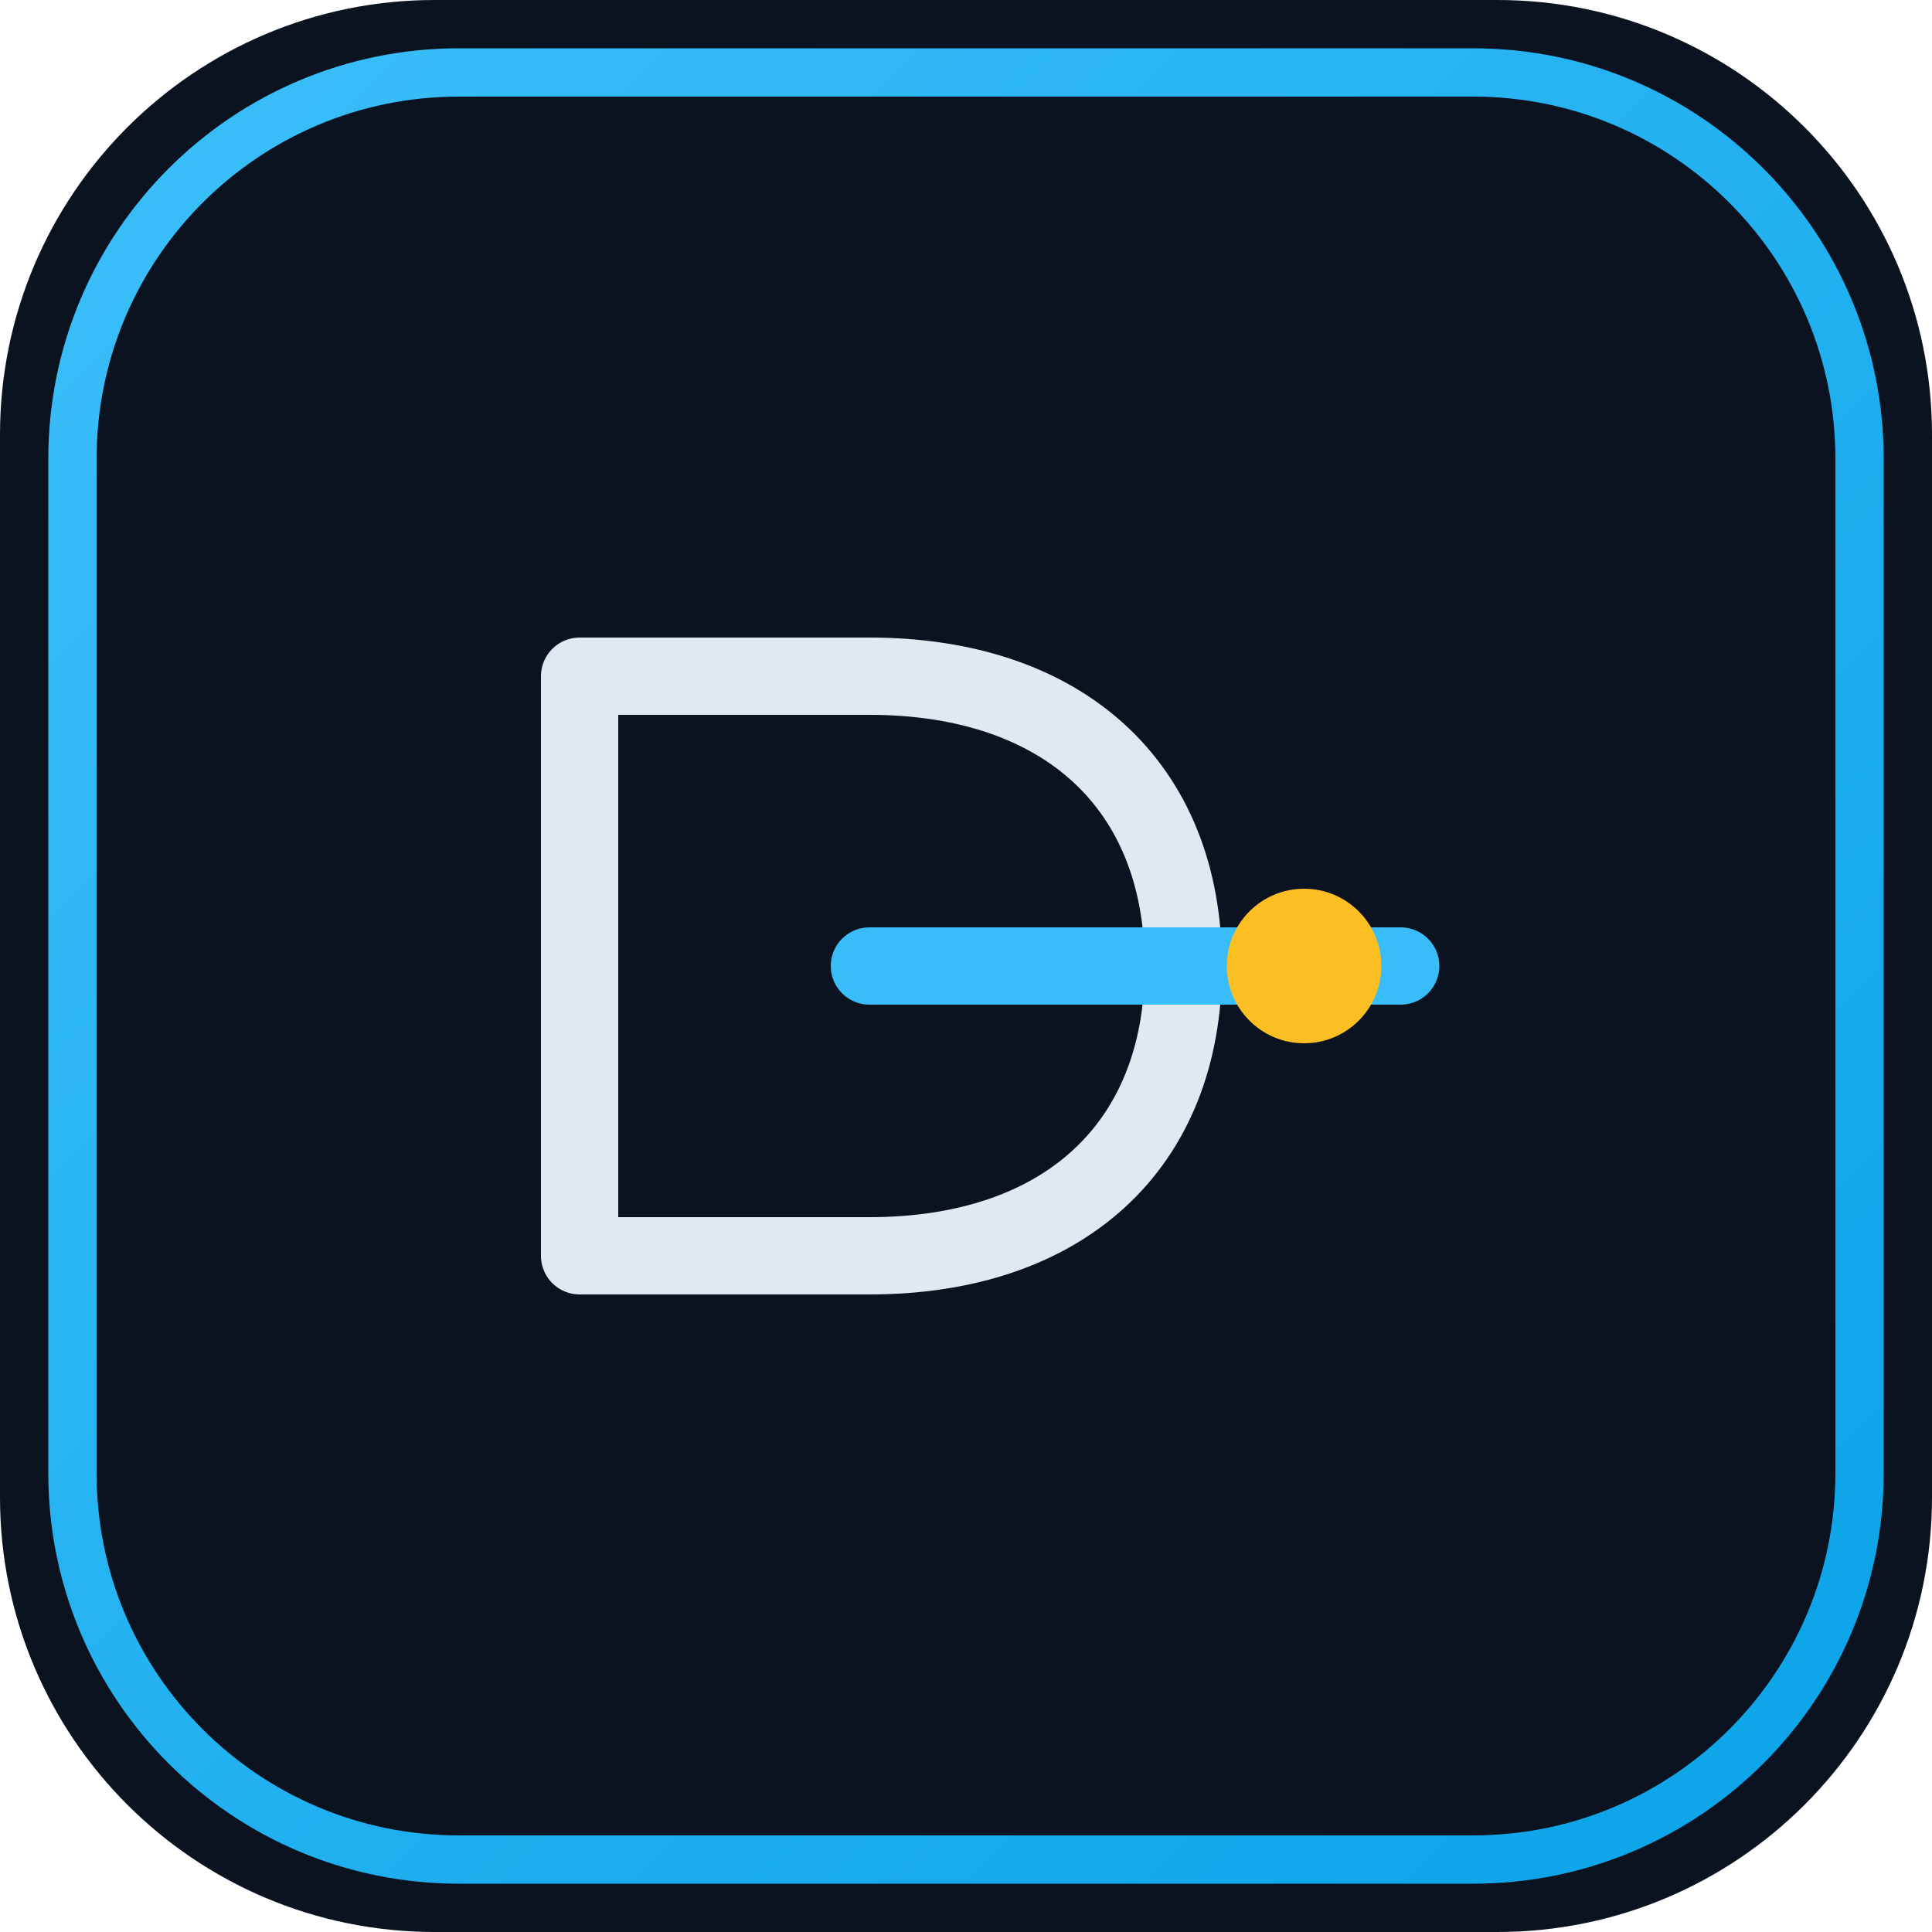
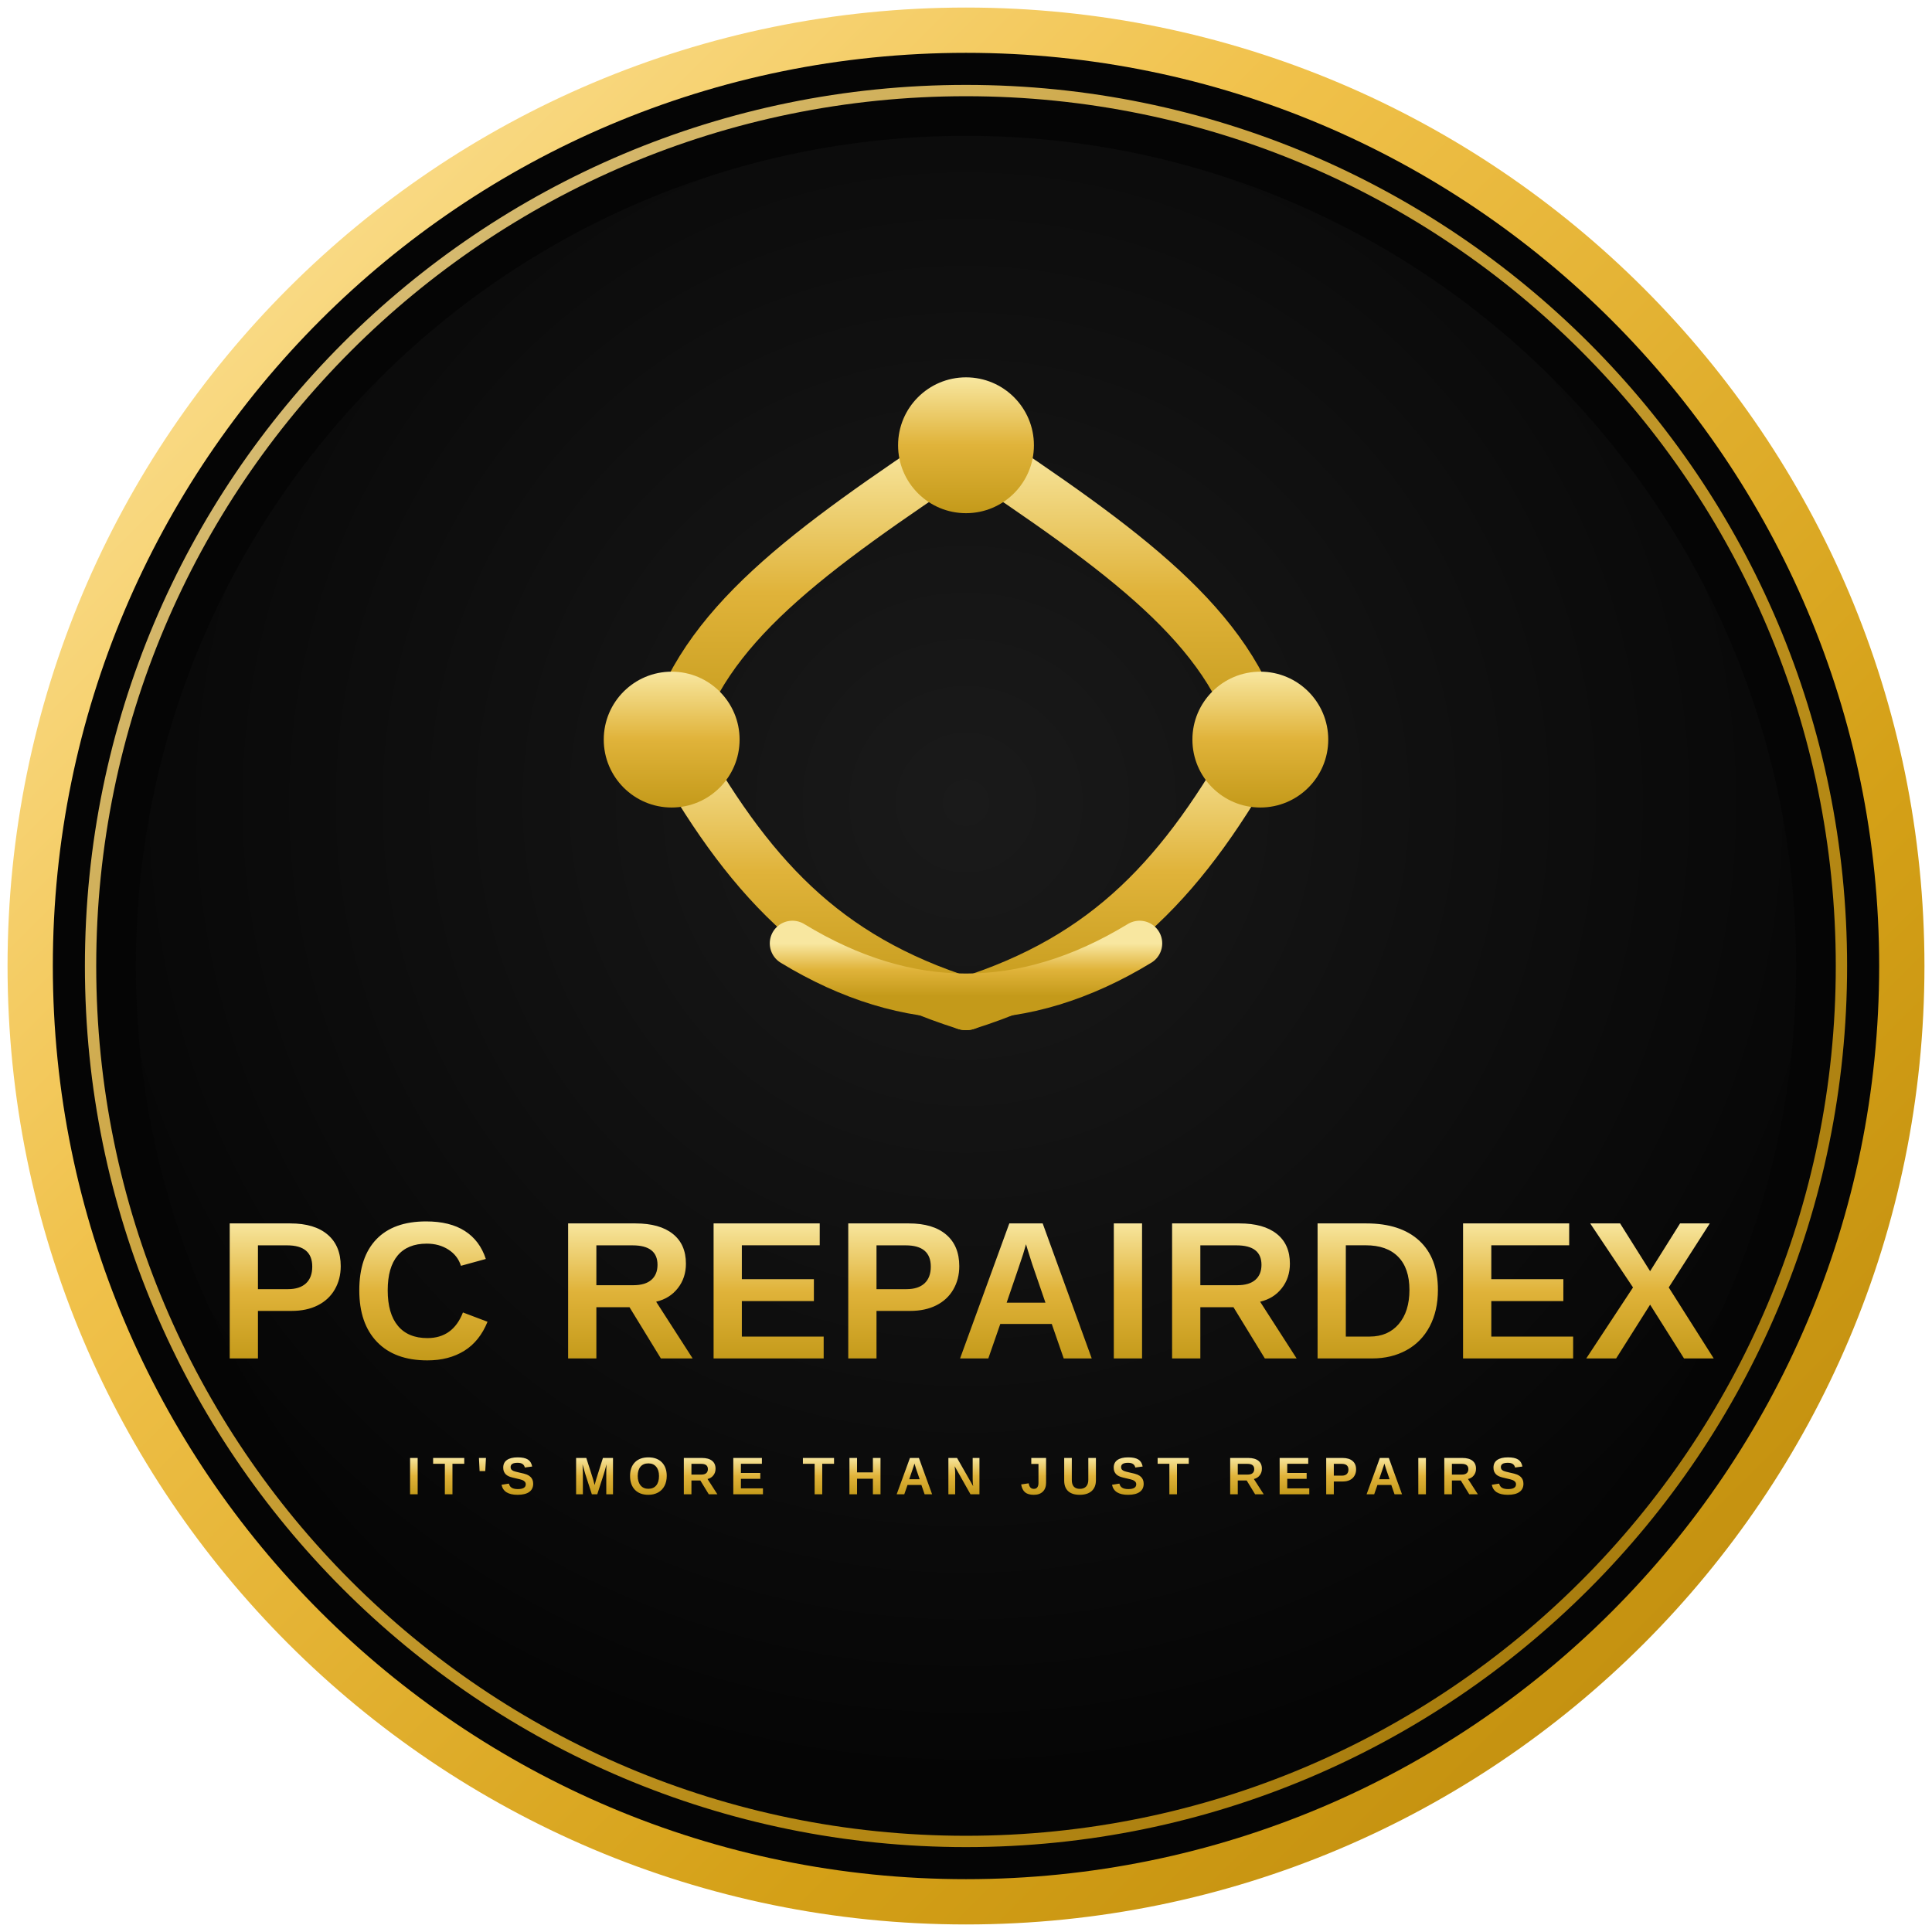
- <svg xmlns="http://www.w3.org/2000/svg" viewBox="0 0 80 80" fill="none">
+ <svg xmlns="http://www.w3.org/2000/svg" viewBox="0 0 512 512" role="img" aria-label="PC REPAIRDEX">
  <defs>
-     <linearGradient id="g" x1="8" y1="8" x2="72" y2="72" gradientUnits="userSpaceOnUse">
-       <stop stop-color="#38BDF8" />
-       <stop offset="1" stop-color="#0EA5E9" />
+     <linearGradient id="gold" x1="0%" y1="0%" x2="100%" y2="100%">
+       <stop offset="0%" stop-color="#FFE9A8" />
+       <stop offset="35%" stop-color="#F0C14A" />
+       <stop offset="70%" stop-color="#D4A017" />
+       <stop offset="100%" stop-color="#B8860B" />
    </linearGradient>
+     <linearGradient id="goldFlat" x1="0%" y1="0%" x2="0%" y2="100%">
+       <stop offset="0%" stop-color="#F8E7A0" />
+       <stop offset="50%" stop-color="#E0B33A" />
+       <stop offset="100%" stop-color="#C49A1A" />
+     </linearGradient>
+     <radialGradient id="face" cx="50%" cy="40%" r="60%">
+       <stop offset="0%" stop-color="#1a1a1a" />
+       <stop offset="100%" stop-color="#050505" />
+     </radialGradient>
  </defs>
-   <rect width="80" height="80" rx="18" fill="#0B1220" />
-   <rect x="3" y="3" width="74" height="74" rx="16" stroke="url(#g)" stroke-width="2" />
-   <path d="M24 28h12c8 0 13 4.5 13 12s-5 12-13 12H24V28z" stroke="#E2E8F0" stroke-width="3.2" fill="none" stroke-linejoin="round" />
-   <path d="M36 40h22" stroke="#38BDF8" stroke-width="3.2" stroke-linecap="round" />
-   <circle cx="54" cy="40" r="3.2" fill="#FBBF24" />
+   <circle cx="256" cy="256" r="248" fill="#050505" />
+   <circle cx="256" cy="256" r="248" fill="none" stroke="url(#gold)" stroke-width="12" />
+   <circle cx="256" cy="256" r="232" fill="none" stroke="url(#gold)" stroke-width="3" opacity="0.85" />
+   <circle cx="256" cy="256" r="220" fill="url(#face)" />
+   <g fill="none" stroke="url(#goldFlat)" stroke-width="14" stroke-linecap="round" stroke-linejoin="round">
+     <path d="M256 118c-42 28-70 48-78 78" />
+     <path d="M256 118c42 28 70 48 78 78" />
+     <path d="M178 196c20 36 40 58 78 70" />
+     <path d="M334 196c-20 36-40 58-78 70" />
+   </g>
+   <circle cx="256" cy="118" r="18" fill="url(#goldFlat)" />
+   <circle cx="178" cy="196" r="18" fill="url(#goldFlat)" />
+   <circle cx="334" cy="196" r="18" fill="url(#goldFlat)" />
+   <path d="M210 250 Q256 278 302 250" fill="none" stroke="url(#goldFlat)" stroke-width="12" stroke-linecap="round" />
+   <line x1="96" y1="300" x2="416" y2="300" stroke="url(#gold)" stroke-width="3" opacity="0.9" />
+   <text x="256" y="360" text-anchor="middle" font-family="Arial Black, Arial, sans-serif" font-size="52" font-weight="800" fill="url(#goldFlat)" letter-spacing="1">PC REPAIRDEX</text>
+   <line x1="130" y1="390" x2="165" y2="390" stroke="url(#gold)" stroke-width="2" />
+   <line x1="347" y1="390" x2="382" y2="390" stroke="url(#gold)" stroke-width="2" />
+   <text x="256" y="396" text-anchor="middle" font-family="Arial, Helvetica, sans-serif" font-size="14" font-weight="600" fill="url(#goldFlat)" letter-spacing="3">IT'S MORE THAN JUST REPAIRS</text>
</svg>
